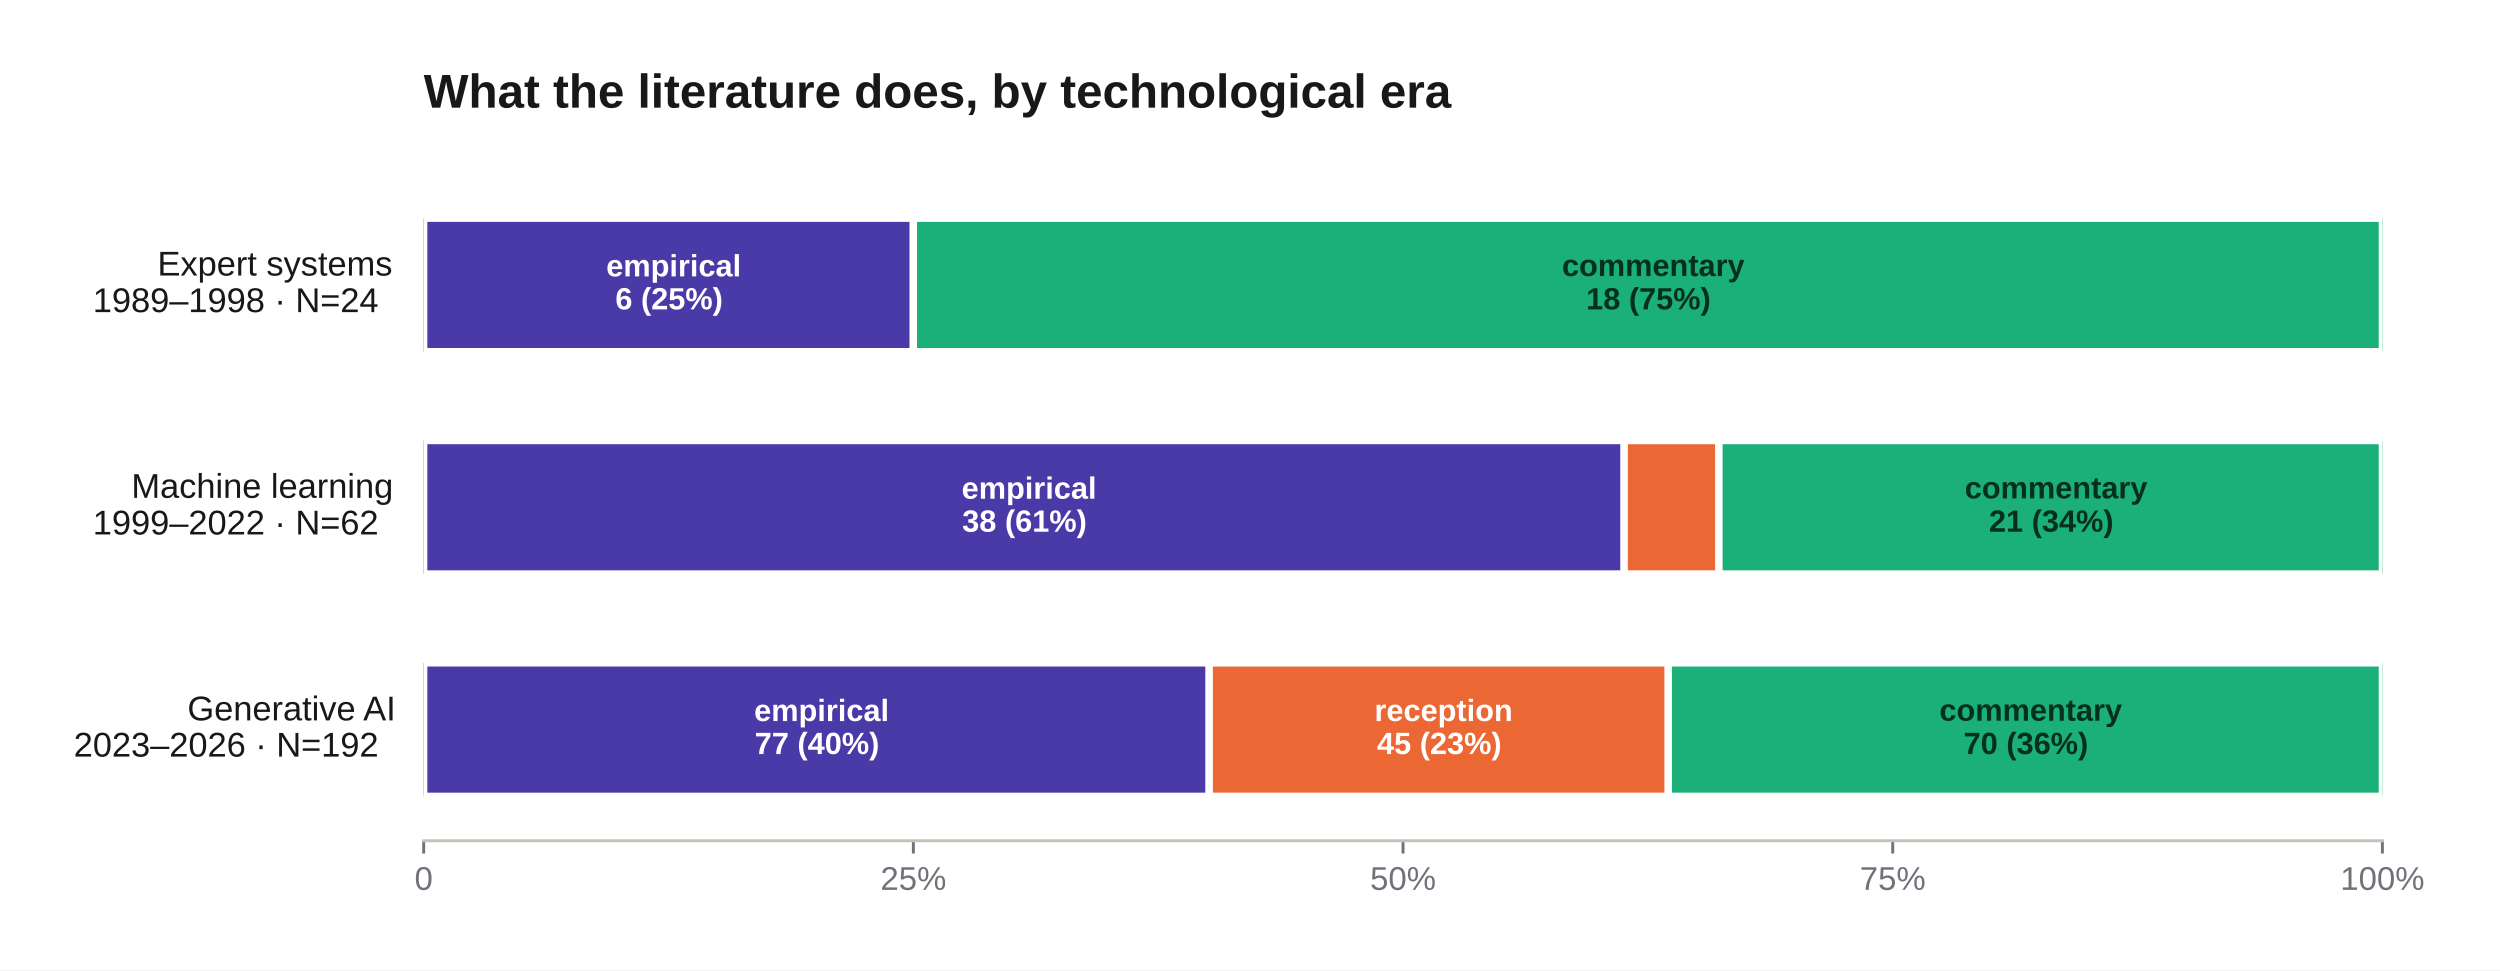
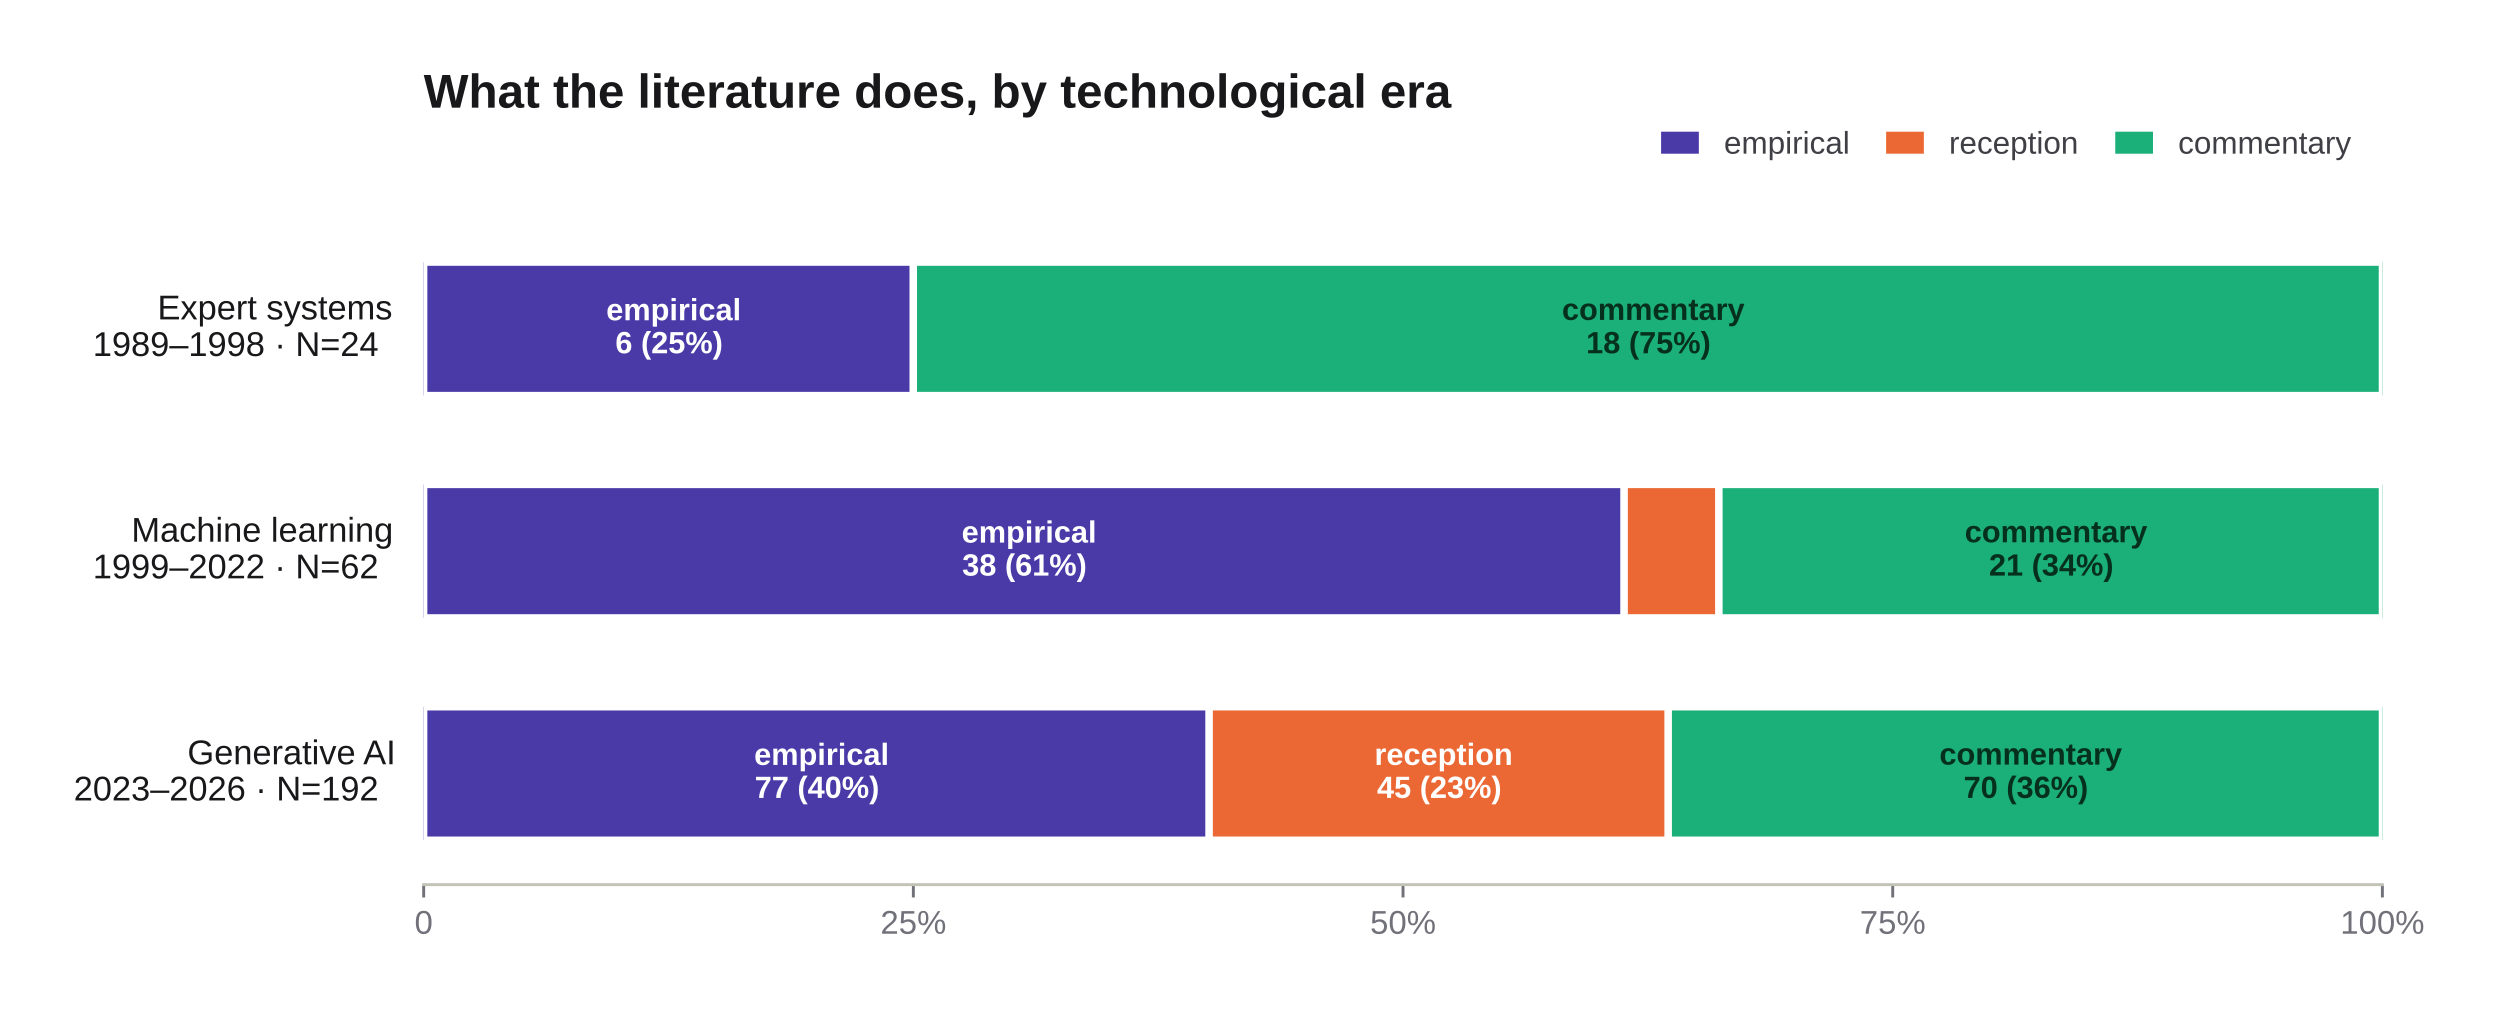
- <svg xmlns="http://www.w3.org/2000/svg" xmlns:xlink="http://www.w3.org/1999/xlink" width="683.716pt" height="265.299pt" viewBox="0 0 683.716 265.299" version="1.1">
+ <svg xmlns="http://www.w3.org/2000/svg" xmlns:xlink="http://www.w3.org/1999/xlink" width="683.716pt" height="277.299pt" viewBox="0 0 683.716 277.299" version="1.1">
  <defs>
    <style type="text/css">*{stroke-linejoin: round; stroke-linecap: butt}</style>
  </defs>
  <g id="figure_1">
    <g id="patch_1">
-       <path d="M 0 265.299  L 683.716 265.299  L 683.716 0  L 0 0  z " style="fill: #ffffff" />
+       <path d="M 0 277.299  L 683.716 277.299  L 683.716 0  L 0 0  z " style="fill: #ffffff" />
    </g>
    <g id="axes_1">
      <g id="patch_2">
-         <path d="M 115.871 229.939  L 651.551 229.939  L 651.551 41.443  L 115.871 41.443  z " style="fill: #ffffff" />
+         <path d="M 115.871 241.939  L 651.551 241.939  L 651.551 53.443  L 115.871 53.443  z " style="fill: #ffffff" />
      </g>
      <g id="matplotlib.axis_1">
        <g id="xtick_1">
          <g id="line2d_1">
            <defs>
-               <path id="m324b33b5d3" d="M 0 0  L 0 3.5  " style="stroke: #71717a; stroke-width: 0.8" />
+               <path id="m53088c84bc" d="M 0 0  L 0 3.5  " style="stroke: #71717a; stroke-width: 0.8" />
            </defs>
            <g>
-               <use xlink:href="#m324b33b5d3" x="115.871" y="229.939" style="fill: #71717a; stroke: #71717a; stroke-width: 0.8" />
+               <use xlink:href="#m53088c84bc" x="115.871" y="241.939" style="fill: #71717a; stroke: #71717a; stroke-width: 0.8" />
            </g>
          </g>
          <g id="text_1">
-             <text style="fill: #71717a; font: 9px 'IBM Plex Sans', 'system-ui', 'Helvetica Neue', 'Arial', sans-serif; text-anchor: middle" x="115.871" y="243.365" transform="rotate(-0 115.8708 243.3654)">0</text>
+             <text style="fill: #71717a; font: 9px 'IBM Plex Sans', 'system-ui', 'Helvetica Neue', 'Arial', sans-serif; text-anchor: middle" x="115.871" y="255.365" transform="rotate(-0 115.8708 255.3654)">0</text>
          </g>
        </g>
        <g id="xtick_2">
          <g id="line2d_2">
            <g>
-               <use xlink:href="#m324b33b5d3" x="249.791" y="229.939" style="fill: #71717a; stroke: #71717a; stroke-width: 0.8" />
+               <use xlink:href="#m53088c84bc" x="249.791" y="241.939" style="fill: #71717a; stroke: #71717a; stroke-width: 0.8" />
            </g>
          </g>
          <g id="text_2">
-             <text style="fill: #71717a; font: 9px 'IBM Plex Sans', 'system-ui', 'Helvetica Neue', 'Arial', sans-serif; text-anchor: middle" x="249.791" y="243.365" transform="rotate(-0 249.7908 243.3654)">25%</text>
+             <text style="fill: #71717a; font: 9px 'IBM Plex Sans', 'system-ui', 'Helvetica Neue', 'Arial', sans-serif; text-anchor: middle" x="249.791" y="255.365" transform="rotate(-0 249.7908 255.3654)">25%</text>
          </g>
        </g>
        <g id="xtick_3">
          <g id="line2d_3">
            <g>
-               <use xlink:href="#m324b33b5d3" x="383.711" y="229.939" style="fill: #71717a; stroke: #71717a; stroke-width: 0.8" />
+               <use xlink:href="#m53088c84bc" x="383.711" y="241.939" style="fill: #71717a; stroke: #71717a; stroke-width: 0.8" />
            </g>
          </g>
          <g id="text_3">
-             <text style="fill: #71717a; font: 9px 'IBM Plex Sans', 'system-ui', 'Helvetica Neue', 'Arial', sans-serif; text-anchor: middle" x="383.711" y="243.365" transform="rotate(-0 383.7108 243.3654)">50%</text>
+             <text style="fill: #71717a; font: 9px 'IBM Plex Sans', 'system-ui', 'Helvetica Neue', 'Arial', sans-serif; text-anchor: middle" x="383.711" y="255.365" transform="rotate(-0 383.7108 255.3654)">50%</text>
          </g>
        </g>
        <g id="xtick_4">
          <g id="line2d_4">
            <g>
-               <use xlink:href="#m324b33b5d3" x="517.631" y="229.939" style="fill: #71717a; stroke: #71717a; stroke-width: 0.8" />
+               <use xlink:href="#m53088c84bc" x="517.631" y="241.939" style="fill: #71717a; stroke: #71717a; stroke-width: 0.8" />
            </g>
          </g>
          <g id="text_4">
-             <text style="fill: #71717a; font: 9px 'IBM Plex Sans', 'system-ui', 'Helvetica Neue', 'Arial', sans-serif; text-anchor: middle" x="517.631" y="243.365" transform="rotate(-0 517.6308 243.3654)">75%</text>
+             <text style="fill: #71717a; font: 9px 'IBM Plex Sans', 'system-ui', 'Helvetica Neue', 'Arial', sans-serif; text-anchor: middle" x="517.631" y="255.365" transform="rotate(-0 517.6308 255.3654)">75%</text>
          </g>
        </g>
        <g id="xtick_5">
          <g id="line2d_5">
            <g>
-               <use xlink:href="#m324b33b5d3" x="651.551" y="229.939" style="fill: #71717a; stroke: #71717a; stroke-width: 0.8" />
+               <use xlink:href="#m53088c84bc" x="651.551" y="241.939" style="fill: #71717a; stroke: #71717a; stroke-width: 0.8" />
            </g>
          </g>
          <g id="text_5">
-             <text style="fill: #71717a; font: 9px 'IBM Plex Sans', 'system-ui', 'Helvetica Neue', 'Arial', sans-serif; text-anchor: middle" x="651.551" y="243.365" transform="rotate(-0 651.5508 243.3654)">100%</text>
+             <text style="fill: #71717a; font: 9px 'IBM Plex Sans', 'system-ui', 'Helvetica Neue', 'Arial', sans-serif; text-anchor: middle" x="651.551" y="255.365" transform="rotate(-0 651.5508 255.3654)">100%</text>
          </g>
        </g>
      </g>
      <g id="matplotlib.axis_2" />
      <g id="patch_3">
-         <path d="M 115.871 229.939  L 651.551 229.939  " style="fill: none; stroke: #c3c2b7; stroke-width: 0.8; stroke-linejoin: miter; stroke-linecap: square" />
+         <path d="M 115.871 241.939  L 651.551 241.939  " style="fill: none; stroke: #c3c2b7; stroke-width: 0.8; stroke-linejoin: miter; stroke-linecap: square" />
      </g>
      <g id="patch_4">
-         <path d="M 115.871 59.684  L 249.791 59.684  L 249.791 96.167  L 115.871 96.167  z " clip-path="url(#p1249f13d54)" style="fill: #4a3aa7; stroke: #ffffff; stroke-width: 2; stroke-linejoin: miter" />
+         <path d="M 115.871 71.684  L 249.791 71.684  L 249.791 108.167  L 115.871 108.167  z " clip-path="url(#p540a5448a1)" style="fill: #4a3aa7; stroke: #ffffff; stroke-width: 2; stroke-linejoin: miter" />
      </g>
      <g id="patch_5">
-         <path d="M 249.791 59.684  L 651.551 59.684  L 651.551 96.167  L 249.791 96.167  z " clip-path="url(#p1249f13d54)" style="fill: #1baf7a; stroke: #ffffff; stroke-width: 2; stroke-linejoin: miter" />
+         <path d="M 249.791 71.684  L 651.551 71.684  L 651.551 108.167  L 249.791 108.167  z " clip-path="url(#p540a5448a1)" style="fill: #1baf7a; stroke: #ffffff; stroke-width: 2; stroke-linejoin: miter" />
      </g>
      <g id="text_6">
-         <text style="fill: #18181b; font: 9.4px 'IBM Plex Sans', 'system-ui', 'Helvetica Neue', 'Arial', sans-serif" transform="translate(43.07103 75.3556)">Expert systems</text>
-         <text style="fill: #18181b; font: 9.4px 'IBM Plex Sans', 'system-ui', 'Helvetica Neue', 'Arial', sans-serif" transform="translate(25.38581 85.35632)">1989–1998  ·  N=24</text>
+         <text style="fill: #18181b; font: 9.4px 'IBM Plex Sans', 'system-ui', 'Helvetica Neue', 'Arial', sans-serif" transform="translate(43.07103 87.3556)">Expert systems</text>
+         <text style="fill: #18181b; font: 9.4px 'IBM Plex Sans', 'system-ui', 'Helvetica Neue', 'Arial', sans-serif" transform="translate(25.38581 97.35632)">1989–1998  ·  N=24</text>
      </g>
      <g id="patch_6">
-         <path d="M 115.871 120.49  L 444.191 120.49  L 444.191 156.973  L 115.871 156.973  z " clip-path="url(#p1249f13d54)" style="fill: #4a3aa7; stroke: #ffffff; stroke-width: 2; stroke-linejoin: miter" />
+         <path d="M 115.871 132.49  L 444.191 132.49  L 444.191 168.973  L 115.871 168.973  z " clip-path="url(#p540a5448a1)" style="fill: #4a3aa7; stroke: #ffffff; stroke-width: 2; stroke-linejoin: miter" />
      </g>
      <g id="patch_7">
-         <path d="M 444.191 120.49  L 470.111 120.49  L 470.111 156.973  L 444.191 156.973  z " clip-path="url(#p1249f13d54)" style="fill: #eb6834; stroke: #ffffff; stroke-width: 2; stroke-linejoin: miter" />
+         <path d="M 444.191 132.49  L 470.111 132.49  L 470.111 168.973  L 444.191 168.973  z " clip-path="url(#p540a5448a1)" style="fill: #eb6834; stroke: #ffffff; stroke-width: 2; stroke-linejoin: miter" />
      </g>
      <g id="patch_8">
-         <path d="M 470.111 120.49  L 651.551 120.49  L 651.551 156.973  L 470.111 156.973  z " clip-path="url(#p1249f13d54)" style="fill: #1baf7a; stroke: #ffffff; stroke-width: 2; stroke-linejoin: miter" />
+         <path d="M 470.111 132.49  L 651.551 132.49  L 651.551 168.973  L 470.111 168.973  z " clip-path="url(#p540a5448a1)" style="fill: #1baf7a; stroke: #ffffff; stroke-width: 2; stroke-linejoin: miter" />
      </g>
      <g id="text_7">
-         <text style="fill: #18181b; font: 9.4px 'IBM Plex Sans', 'system-ui', 'Helvetica Neue', 'Arial', sans-serif" transform="translate(35.94025 136.1512)">Machine learning</text>
-         <text style="fill: #18181b; font: 9.4px 'IBM Plex Sans', 'system-ui', 'Helvetica Neue', 'Arial', sans-serif" transform="translate(25.38581 146.171)">1999–2022  ·  N=62</text>
+         <text style="fill: #18181b; font: 9.4px 'IBM Plex Sans', 'system-ui', 'Helvetica Neue', 'Arial', sans-serif" transform="translate(35.94025 148.1512)">Machine learning</text>
+         <text style="fill: #18181b; font: 9.4px 'IBM Plex Sans', 'system-ui', 'Helvetica Neue', 'Arial', sans-serif" transform="translate(25.38581 158.171)">1999–2022  ·  N=62</text>
      </g>
      <g id="patch_9">
-         <path d="M 115.871 181.295  L 330.701 181.295  L 330.701 217.778  L 115.871 217.778  z " clip-path="url(#p1249f13d54)" style="fill: #4a3aa7; stroke: #ffffff; stroke-width: 2; stroke-linejoin: miter" />
+         <path d="M 115.871 193.295  L 330.701 193.295  L 330.701 229.778  L 115.871 229.778  z " clip-path="url(#p540a5448a1)" style="fill: #4a3aa7; stroke: #ffffff; stroke-width: 2; stroke-linejoin: miter" />
      </g>
      <g id="patch_10">
-         <path d="M 330.701 181.295  L 456.251 181.295  L 456.251 217.778  L 330.701 217.778  z " clip-path="url(#p1249f13d54)" style="fill: #eb6834; stroke: #ffffff; stroke-width: 2; stroke-linejoin: miter" />
+         <path d="M 330.701 193.295  L 456.251 193.295  L 456.251 229.778  L 330.701 229.778  z " clip-path="url(#p540a5448a1)" style="fill: #eb6834; stroke: #ffffff; stroke-width: 2; stroke-linejoin: miter" />
      </g>
      <g id="patch_11">
-         <path d="M 456.251 181.295  L 651.551 181.295  L 651.551 217.778  L 456.251 217.778  z " clip-path="url(#p1249f13d54)" style="fill: #1baf7a; stroke: #ffffff; stroke-width: 2; stroke-linejoin: miter" />
+         <path d="M 456.251 193.295  L 651.551 193.295  L 651.551 229.778  L 456.251 229.778  z " clip-path="url(#p540a5448a1)" style="fill: #1baf7a; stroke: #ffffff; stroke-width: 2; stroke-linejoin: miter" />
      </g>
      <g id="text_8">
-         <text style="fill: #18181b; font: 9.4px 'IBM Plex Sans', 'system-ui', 'Helvetica Neue', 'Arial', sans-serif" transform="translate(51.26519 197.0129)">Generative AI</text>
-         <text style="fill: #18181b; font: 9.4px 'IBM Plex Sans', 'system-ui', 'Helvetica Neue', 'Arial', sans-serif" transform="translate(20.16 206.9196)">2023–2026  ·  N=192</text>
+         <text style="fill: #18181b; font: 9.4px 'IBM Plex Sans', 'system-ui', 'Helvetica Neue', 'Arial', sans-serif" transform="translate(51.26519 209.0129)">Generative AI</text>
+         <text style="fill: #18181b; font: 9.4px 'IBM Plex Sans', 'system-ui', 'Helvetica Neue', 'Arial', sans-serif" transform="translate(20.16 218.9196)">2023–2026  ·  N=192</text>
      </g>
      <g id="text_9">
        <text style="fill: #18181b; font: 700 13px 'IBM Plex Sans', 'system-ui', 'Helvetica Neue', 'Arial', sans-serif; text-anchor: start" x="115.871" y="29.443" transform="rotate(-0 115.8708 29.44281)">What the literature does, by technological era</text>
      </g>
      <g id="text_10">
-         <text style="fill: #ffffff; font: 700 8.4px 'IBM Plex Sans', 'system-ui', 'Helvetica Neue', 'Arial', sans-serif" transform="translate(165.7952 75.58598)">empirical</text>
-         <text style="fill: #ffffff; font: 700 8.4px 'IBM Plex Sans', 'system-ui', 'Helvetica Neue', 'Arial', sans-serif" transform="translate(168.2824 84.6089)">6 (25%)</text>
+         <text style="fill: #ffffff; font: 700 8.4px 'IBM Plex Sans', 'system-ui', 'Helvetica Neue', 'Arial', sans-serif" transform="translate(165.7952 87.58598)">empirical</text>
+         <text style="fill: #ffffff; font: 700 8.4px 'IBM Plex Sans', 'system-ui', 'Helvetica Neue', 'Arial', sans-serif" transform="translate(168.2824 96.6089)">6 (25%)</text>
      </g>
      <g id="text_11">
-         <text style="fill: #06301e; font: 700 8.4px 'IBM Plex Sans', 'system-ui', 'Helvetica Neue', 'Arial', sans-serif" transform="translate(427.1718 75.50198)">commentary</text>
-         <text style="fill: #06301e; font: 700 8.4px 'IBM Plex Sans', 'system-ui', 'Helvetica Neue', 'Arial', sans-serif" transform="translate(433.7874 84.6089)">18 (75%)</text>
+         <text style="fill: #06301e; font: 700 8.4px 'IBM Plex Sans', 'system-ui', 'Helvetica Neue', 'Arial', sans-serif" transform="translate(427.1718 87.50198)">commentary</text>
+         <text style="fill: #06301e; font: 700 8.4px 'IBM Plex Sans', 'system-ui', 'Helvetica Neue', 'Arial', sans-serif" transform="translate(433.7874 96.6089)">18 (75%)</text>
      </g>
      <g id="text_12">
-         <text style="fill: #ffffff; font: 700 8.4px 'IBM Plex Sans', 'system-ui', 'Helvetica Neue', 'Arial', sans-serif" transform="translate(262.9952 136.3911)">empirical</text>
-         <text style="fill: #ffffff; font: 700 8.4px 'IBM Plex Sans', 'system-ui', 'Helvetica Neue', 'Arial', sans-serif" transform="translate(263.1474 145.4141)">38 (61%)</text>
+         <text style="fill: #ffffff; font: 700 8.4px 'IBM Plex Sans', 'system-ui', 'Helvetica Neue', 'Arial', sans-serif" transform="translate(262.9952 148.3911)">empirical</text>
+         <text style="fill: #ffffff; font: 700 8.4px 'IBM Plex Sans', 'system-ui', 'Helvetica Neue', 'Arial', sans-serif" transform="translate(263.1474 157.4141)">38 (61%)</text>
      </g>
      <g id="text_13">
-         <text style="fill: #06301e; font: 700 8.4px 'IBM Plex Sans', 'system-ui', 'Helvetica Neue', 'Arial', sans-serif" transform="translate(537.3318 136.3071)">commentary</text>
-         <text style="fill: #06301e; font: 700 8.4px 'IBM Plex Sans', 'system-ui', 'Helvetica Neue', 'Arial', sans-serif" transform="translate(543.9474 145.4141)">21 (34%)</text>
+         <text style="fill: #06301e; font: 700 8.4px 'IBM Plex Sans', 'system-ui', 'Helvetica Neue', 'Arial', sans-serif" transform="translate(537.3318 148.3071)">commentary</text>
+         <text style="fill: #06301e; font: 700 8.4px 'IBM Plex Sans', 'system-ui', 'Helvetica Neue', 'Arial', sans-serif" transform="translate(543.9474 157.4141)">21 (34%)</text>
      </g>
      <g id="text_14">
-         <text style="fill: #ffffff; font: 700 8.4px 'IBM Plex Sans', 'system-ui', 'Helvetica Neue', 'Arial', sans-serif" transform="translate(206.2502 197.1963)">empirical</text>
-         <text style="fill: #ffffff; font: 700 8.4px 'IBM Plex Sans', 'system-ui', 'Helvetica Neue', 'Arial', sans-serif" transform="translate(206.4024 206.2192)">77 (40%)</text>
+         <text style="fill: #ffffff; font: 700 8.4px 'IBM Plex Sans', 'system-ui', 'Helvetica Neue', 'Arial', sans-serif" transform="translate(206.2502 209.1963)">empirical</text>
+         <text style="fill: #ffffff; font: 700 8.4px 'IBM Plex Sans', 'system-ui', 'Helvetica Neue', 'Arial', sans-serif" transform="translate(206.4024 218.2192)">77 (40%)</text>
      </g>
      <g id="text_15">
-         <text style="fill: #ffffff; font: 700 8.4px 'IBM Plex Sans', 'system-ui', 'Helvetica Neue', 'Arial', sans-serif" transform="translate(375.8922 197.1963)">reception</text>
-         <text style="fill: #ffffff; font: 700 8.4px 'IBM Plex Sans', 'system-ui', 'Helvetica Neue', 'Arial', sans-serif" transform="translate(376.5924 206.2192)">45 (23%)</text>
+         <text style="fill: #ffffff; font: 700 8.4px 'IBM Plex Sans', 'system-ui', 'Helvetica Neue', 'Arial', sans-serif" transform="translate(375.8922 209.1963)">reception</text>
+         <text style="fill: #ffffff; font: 700 8.4px 'IBM Plex Sans', 'system-ui', 'Helvetica Neue', 'Arial', sans-serif" transform="translate(376.5924 218.2192)">45 (23%)</text>
      </g>
      <g id="text_16">
-         <text style="fill: #06301e; font: 700 8.4px 'IBM Plex Sans', 'system-ui', 'Helvetica Neue', 'Arial', sans-serif" transform="translate(530.4018 197.1123)">commentary</text>
-         <text style="fill: #06301e; font: 700 8.4px 'IBM Plex Sans', 'system-ui', 'Helvetica Neue', 'Arial', sans-serif" transform="translate(537.0174 206.2192)">70 (36%)</text>
+         <text style="fill: #06301e; font: 700 8.4px 'IBM Plex Sans', 'system-ui', 'Helvetica Neue', 'Arial', sans-serif" transform="translate(530.4018 209.1123)">commentary</text>
+         <text style="fill: #06301e; font: 700 8.4px 'IBM Plex Sans', 'system-ui', 'Helvetica Neue', 'Arial', sans-serif" transform="translate(537.0174 218.2192)">70 (36%)</text>
+       </g>
+       <g id="legend_1">
+         <g id="patch_12">
+           <path d="M 454.287 42.037  L 464.607 42.037  L 464.607 36.017  L 454.287 36.017  z " style="fill: #4a3aa7" />
+         </g>
+         <g id="text_17">
+           <text style="fill: #3f3f46; font: 8.6px 'IBM Plex Sans', 'system-ui', 'Helvetica Neue', 'Arial', sans-serif; text-anchor: start" x="471.487" y="42.037" transform="rotate(-0 471.4869 42.03738)">empirical</text>
+         </g>
+         <g id="patch_13">
+           <path d="M 515.829 42.037  L 526.149 42.037  L 526.149 36.017  L 515.829 36.017  z " style="fill: #eb6834" />
+         </g>
+         <g id="text_18">
+           <text style="fill: #3f3f46; font: 8.6px 'IBM Plex Sans', 'system-ui', 'Helvetica Neue', 'Arial', sans-serif; text-anchor: start" x="533.029" y="42.037" transform="rotate(-0 533.0293 42.03738)">reception</text>
+         </g>
+         <g id="patch_14">
+           <path d="M 578.494 42.037  L 588.814 42.037  L 588.814 36.017  L 578.494 36.017  z " style="fill: #1baf7a" />
+         </g>
+         <g id="text_19">
+           <text style="fill: #3f3f46; font: 8.6px 'IBM Plex Sans', 'system-ui', 'Helvetica Neue', 'Arial', sans-serif; text-anchor: start" x="595.694" y="42.037" transform="rotate(-0 595.6938 42.03738)">commentary</text>
+         </g>
      </g>
    </g>
  </g>
  <defs>
-     <clipPath id="p1249f13d54">
-       <rect x="115.871" y="41.443" width="535.68" height="188.496" />
+     <clipPath id="p540a5448a1">
+       <rect x="115.871" y="53.443" width="535.68" height="188.496" />
    </clipPath>
  </defs>
</svg>
